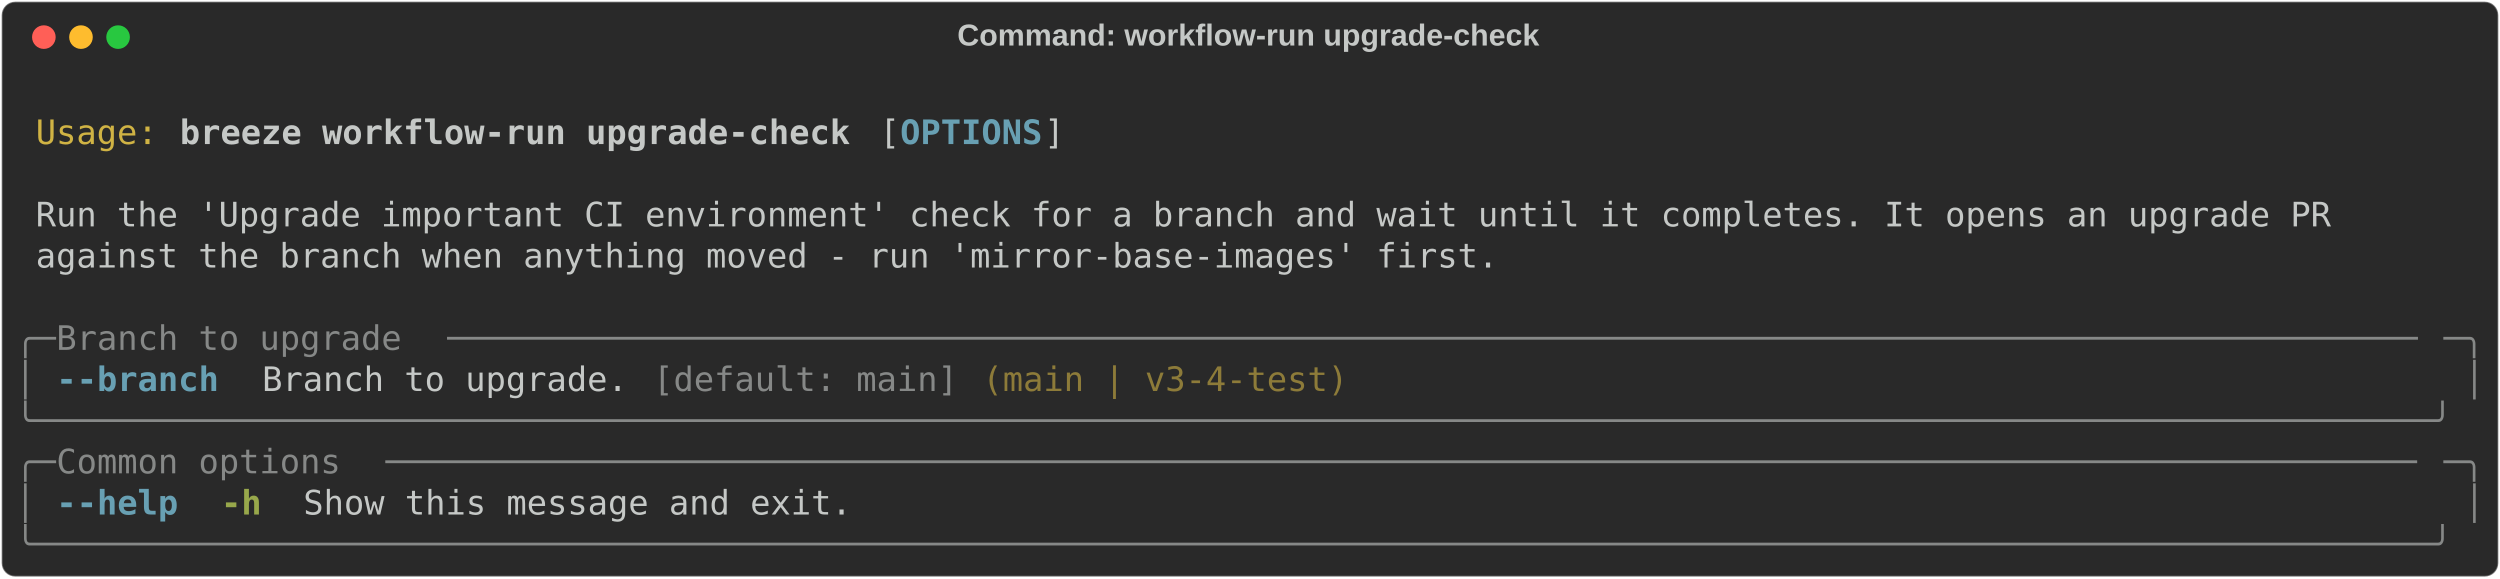
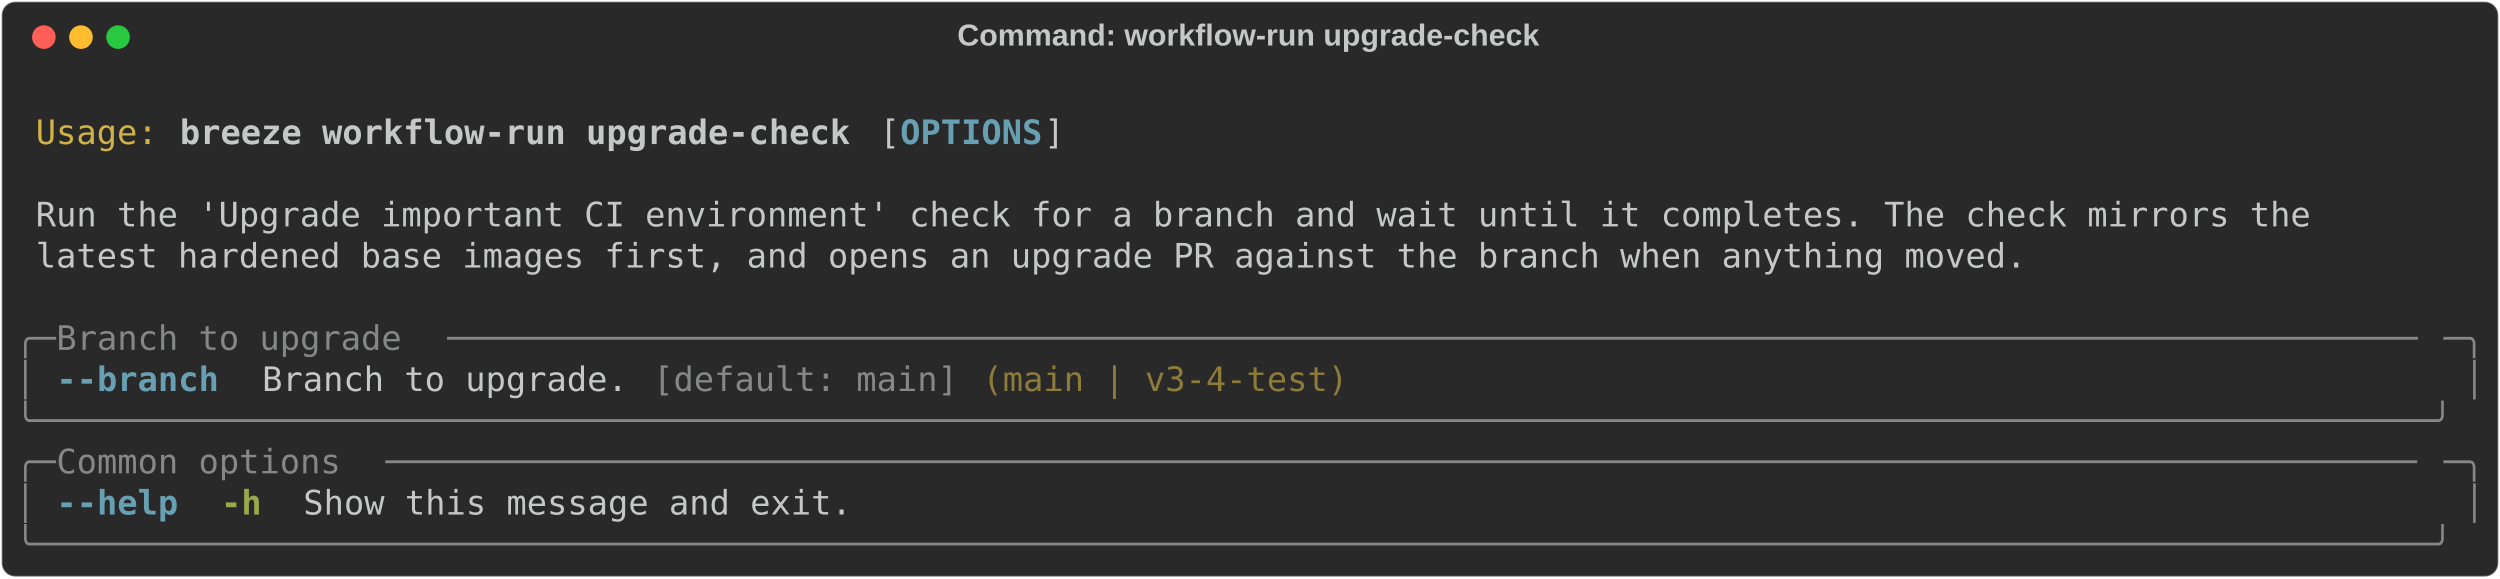
<svg xmlns="http://www.w3.org/2000/svg" class="rich-terminal" viewBox="0 0 1482 342.8">
  <style>

    @font-face {
        font-family: "Fira Code";
        src: local("FiraCode-Regular"),
                url("https://cdnjs.cloudflare.com/ajax/libs/firacode/6.2.0/woff2/FiraCode-Regular.woff2") format("woff2"),
                url("https://cdnjs.cloudflare.com/ajax/libs/firacode/6.2.0/woff/FiraCode-Regular.woff") format("woff");
        font-style: normal;
        font-weight: 400;
    }
    @font-face {
        font-family: "Fira Code";
        src: local("FiraCode-Bold"),
                url("https://cdnjs.cloudflare.com/ajax/libs/firacode/6.2.0/woff2/FiraCode-Bold.woff2") format("woff2"),
                url("https://cdnjs.cloudflare.com/ajax/libs/firacode/6.2.0/woff/FiraCode-Bold.woff") format("woff");
        font-style: bold;
        font-weight: 700;
    }

    .breeze-workflow-run-upgrade-check-matrix {
        font-family: Fira Code, monospace;
        font-size: 20px;
        line-height: 24.4px;
        font-variant-east-asian: full-width;
    }

    .breeze-workflow-run-upgrade-check-title {
        font-size: 18px;
        font-weight: bold;
        font-family: arial;
    }

    .breeze-workflow-run-upgrade-check-r1 { fill: #c5c8c6 }
.breeze-workflow-run-upgrade-check-r2 { fill: #d0b344 }
.breeze-workflow-run-upgrade-check-r3 { fill: #c5c8c6;font-weight: bold }
.breeze-workflow-run-upgrade-check-r4 { fill: #68a0b3;font-weight: bold }
.breeze-workflow-run-upgrade-check-r5 { fill: #868887 }
.breeze-workflow-run-upgrade-check-r6 { fill: #8d7b39 }
.breeze-workflow-run-upgrade-check-r7 { fill: #98a84b;font-weight: bold }
    </style>
  <defs>
    <clipPath id="breeze-workflow-run-upgrade-check-clip-terminal">
      <rect x="0" y="0" width="1463.0" height="291.8" />
    </clipPath>
    <clipPath id="breeze-workflow-run-upgrade-check-line-0">
      <rect x="0" y="1.5" width="1464" height="24.65" />
    </clipPath>
    <clipPath id="breeze-workflow-run-upgrade-check-line-1">
      <rect x="0" y="25.9" width="1464" height="24.65" />
    </clipPath>
    <clipPath id="breeze-workflow-run-upgrade-check-line-2">
      <rect x="0" y="50.3" width="1464" height="24.65" />
    </clipPath>
    <clipPath id="breeze-workflow-run-upgrade-check-line-3">
      <rect x="0" y="74.7" width="1464" height="24.65" />
    </clipPath>
    <clipPath id="breeze-workflow-run-upgrade-check-line-4">
      <rect x="0" y="99.1" width="1464" height="24.65" />
    </clipPath>
    <clipPath id="breeze-workflow-run-upgrade-check-line-5">
      <rect x="0" y="123.5" width="1464" height="24.65" />
    </clipPath>
    <clipPath id="breeze-workflow-run-upgrade-check-line-6">
      <rect x="0" y="147.9" width="1464" height="24.65" />
    </clipPath>
    <clipPath id="breeze-workflow-run-upgrade-check-line-7">
      <rect x="0" y="172.3" width="1464" height="24.65" />
    </clipPath>
    <clipPath id="breeze-workflow-run-upgrade-check-line-8">
      <rect x="0" y="196.7" width="1464" height="24.65" />
    </clipPath>
    <clipPath id="breeze-workflow-run-upgrade-check-line-9">
      <rect x="0" y="221.1" width="1464" height="24.65" />
    </clipPath>
    <clipPath id="breeze-workflow-run-upgrade-check-line-10">
      <rect x="0" y="245.5" width="1464" height="24.65" />
    </clipPath>
  </defs>
  <rect fill="#292929" stroke="rgba(255,255,255,0.35)" stroke-width="1" x="1" y="1" width="1480" height="340.8" rx="8" />
  <text class="breeze-workflow-run-upgrade-check-title" fill="#c5c8c6" text-anchor="middle" x="740" y="27">Command: workflow-run upgrade-check</text>
  <g transform="translate(26,22)">
    <circle cx="0" cy="0" r="7" fill="#ff5f57" />
    <circle cx="22" cy="0" r="7" fill="#febc2e" />
    <circle cx="44" cy="0" r="7" fill="#28c840" />
  </g>
  <g transform="translate(9, 41)" clip-path="url(#breeze-workflow-run-upgrade-check-clip-terminal)">
    <g class="breeze-workflow-run-upgrade-check-matrix">
      <text class="breeze-workflow-run-upgrade-check-r1" x="1464" y="20" textLength="12.2" clip-path="url(#breeze-workflow-run-upgrade-check-line-0)">
</text>
      <text class="breeze-workflow-run-upgrade-check-r2" x="12.2" y="44.4" textLength="73.2" clip-path="url(#breeze-workflow-run-upgrade-check-line-1)">Usage:</text>
      <text class="breeze-workflow-run-upgrade-check-r3" x="97.6" y="44.4" textLength="402.6" clip-path="url(#breeze-workflow-run-upgrade-check-line-1)">breeze workflow-run upgrade-check</text>
      <text class="breeze-workflow-run-upgrade-check-r1" x="512.4" y="44.4" textLength="12.2" clip-path="url(#breeze-workflow-run-upgrade-check-line-1)">[</text>
      <text class="breeze-workflow-run-upgrade-check-r4" x="524.6" y="44.4" textLength="85.4" clip-path="url(#breeze-workflow-run-upgrade-check-line-1)">OPTIONS</text>
      <text class="breeze-workflow-run-upgrade-check-r1" x="610" y="44.4" textLength="12.2" clip-path="url(#breeze-workflow-run-upgrade-check-line-1)">]</text>
      <text class="breeze-workflow-run-upgrade-check-r1" x="1464" y="44.4" textLength="12.2" clip-path="url(#breeze-workflow-run-upgrade-check-line-1)">
</text>
      <text class="breeze-workflow-run-upgrade-check-r1" x="1464" y="68.8" textLength="12.2" clip-path="url(#breeze-workflow-run-upgrade-check-line-2)">
</text>
-       <text class="breeze-workflow-run-upgrade-check-r1" x="12.2" y="93.2" textLength="1390.8" clip-path="url(#breeze-workflow-run-upgrade-check-line-3)">Run the 'Upgrade important CI environment' check for a branch and wait until it completes. It opens an upgrade PR </text>
+       <text class="breeze-workflow-run-upgrade-check-r1" x="12.2" y="93.2" textLength="1378.6" clip-path="url(#breeze-workflow-run-upgrade-check-line-3)">Run the 'Upgrade important CI environment' check for a branch and wait until it completes. The check mirrors the </text>
      <text class="breeze-workflow-run-upgrade-check-r1" x="1464" y="93.2" textLength="12.2" clip-path="url(#breeze-workflow-run-upgrade-check-line-3)">
</text>
-       <text class="breeze-workflow-run-upgrade-check-r1" x="12.2" y="117.6" textLength="878.4" clip-path="url(#breeze-workflow-run-upgrade-check-line-4)">against the branch when anything moved - run 'mirror-base-images' first.</text>
+       <text class="breeze-workflow-run-upgrade-check-r1" x="12.2" y="117.6" textLength="1195.6" clip-path="url(#breeze-workflow-run-upgrade-check-line-4)">latest hardened base images first, and opens an upgrade PR against the branch when anything moved.</text>
      <text class="breeze-workflow-run-upgrade-check-r1" x="1464" y="117.6" textLength="12.2" clip-path="url(#breeze-workflow-run-upgrade-check-line-4)">
</text>
      <text class="breeze-workflow-run-upgrade-check-r1" x="1464" y="142" textLength="12.2" clip-path="url(#breeze-workflow-run-upgrade-check-line-5)">
</text>
      <text class="breeze-workflow-run-upgrade-check-r5" x="0" y="166.4" textLength="24.4" clip-path="url(#breeze-workflow-run-upgrade-check-line-6)">╭─</text>
      <text class="breeze-workflow-run-upgrade-check-r5" x="24.4" y="166.4" textLength="231.8" clip-path="url(#breeze-workflow-run-upgrade-check-line-6)"> Branch to upgrade </text>
      <text class="breeze-workflow-run-upgrade-check-r5" x="256.2" y="166.4" textLength="1183.4" clip-path="url(#breeze-workflow-run-upgrade-check-line-6)">─────────────────────────────────────────────────────────────────────────────────────────────────</text>
      <text class="breeze-workflow-run-upgrade-check-r5" x="1439.6" y="166.4" textLength="24.4" clip-path="url(#breeze-workflow-run-upgrade-check-line-6)">─╮</text>
      <text class="breeze-workflow-run-upgrade-check-r1" x="1464" y="166.4" textLength="12.2" clip-path="url(#breeze-workflow-run-upgrade-check-line-6)">
</text>
      <text class="breeze-workflow-run-upgrade-check-r5" x="0" y="190.8" textLength="12.2" clip-path="url(#breeze-workflow-run-upgrade-check-line-7)">│</text>
      <text class="breeze-workflow-run-upgrade-check-r4" x="24.4" y="190.8" textLength="97.6" clip-path="url(#breeze-workflow-run-upgrade-check-line-7)">--branch</text>
      <text class="breeze-workflow-run-upgrade-check-r1" x="146.4" y="190.8" textLength="231.8" clip-path="url(#breeze-workflow-run-upgrade-check-line-7)">Branch to upgrade. </text>
      <text class="breeze-workflow-run-upgrade-check-r5" x="378.2" y="190.8" textLength="183" clip-path="url(#breeze-workflow-run-upgrade-check-line-7)">[default: main]</text>
      <text class="breeze-workflow-run-upgrade-check-r6" x="573.4" y="190.8" textLength="219.6" clip-path="url(#breeze-workflow-run-upgrade-check-line-7)">(main | v3-4-test)</text>
      <text class="breeze-workflow-run-upgrade-check-r5" x="1451.8" y="190.8" textLength="12.2" clip-path="url(#breeze-workflow-run-upgrade-check-line-7)">│</text>
      <text class="breeze-workflow-run-upgrade-check-r1" x="1464" y="190.8" textLength="12.2" clip-path="url(#breeze-workflow-run-upgrade-check-line-7)">
</text>
      <text class="breeze-workflow-run-upgrade-check-r5" x="0" y="215.2" textLength="1464" clip-path="url(#breeze-workflow-run-upgrade-check-line-8)">╰──────────────────────────────────────────────────────────────────────────────────────────────────────────────────────╯</text>
      <text class="breeze-workflow-run-upgrade-check-r1" x="1464" y="215.2" textLength="12.2" clip-path="url(#breeze-workflow-run-upgrade-check-line-8)">
</text>
      <text class="breeze-workflow-run-upgrade-check-r5" x="0" y="239.6" textLength="24.4" clip-path="url(#breeze-workflow-run-upgrade-check-line-9)">╭─</text>
      <text class="breeze-workflow-run-upgrade-check-r5" x="24.4" y="239.6" textLength="195.2" clip-path="url(#breeze-workflow-run-upgrade-check-line-9)"> Common options </text>
      <text class="breeze-workflow-run-upgrade-check-r5" x="219.6" y="239.6" textLength="1220" clip-path="url(#breeze-workflow-run-upgrade-check-line-9)">────────────────────────────────────────────────────────────────────────────────────────────────────</text>
      <text class="breeze-workflow-run-upgrade-check-r5" x="1439.6" y="239.6" textLength="24.4" clip-path="url(#breeze-workflow-run-upgrade-check-line-9)">─╮</text>
      <text class="breeze-workflow-run-upgrade-check-r1" x="1464" y="239.6" textLength="12.2" clip-path="url(#breeze-workflow-run-upgrade-check-line-9)">
</text>
      <text class="breeze-workflow-run-upgrade-check-r5" x="0" y="264" textLength="12.2" clip-path="url(#breeze-workflow-run-upgrade-check-line-10)">│</text>
      <text class="breeze-workflow-run-upgrade-check-r4" x="24.4" y="264" textLength="73.2" clip-path="url(#breeze-workflow-run-upgrade-check-line-10)">--help</text>
      <text class="breeze-workflow-run-upgrade-check-r7" x="122" y="264" textLength="24.4" clip-path="url(#breeze-workflow-run-upgrade-check-line-10)">-h</text>
      <text class="breeze-workflow-run-upgrade-check-r1" x="170.8" y="264" textLength="329.4" clip-path="url(#breeze-workflow-run-upgrade-check-line-10)">Show this message and exit.</text>
      <text class="breeze-workflow-run-upgrade-check-r5" x="1451.8" y="264" textLength="12.2" clip-path="url(#breeze-workflow-run-upgrade-check-line-10)">│</text>
      <text class="breeze-workflow-run-upgrade-check-r1" x="1464" y="264" textLength="12.2" clip-path="url(#breeze-workflow-run-upgrade-check-line-10)">
</text>
      <text class="breeze-workflow-run-upgrade-check-r5" x="0" y="288.4" textLength="1464" clip-path="url(#breeze-workflow-run-upgrade-check-line-11)">╰──────────────────────────────────────────────────────────────────────────────────────────────────────────────────────╯</text>
      <text class="breeze-workflow-run-upgrade-check-r1" x="1464" y="288.4" textLength="12.2" clip-path="url(#breeze-workflow-run-upgrade-check-line-11)">
</text>
    </g>
  </g>
</svg>
